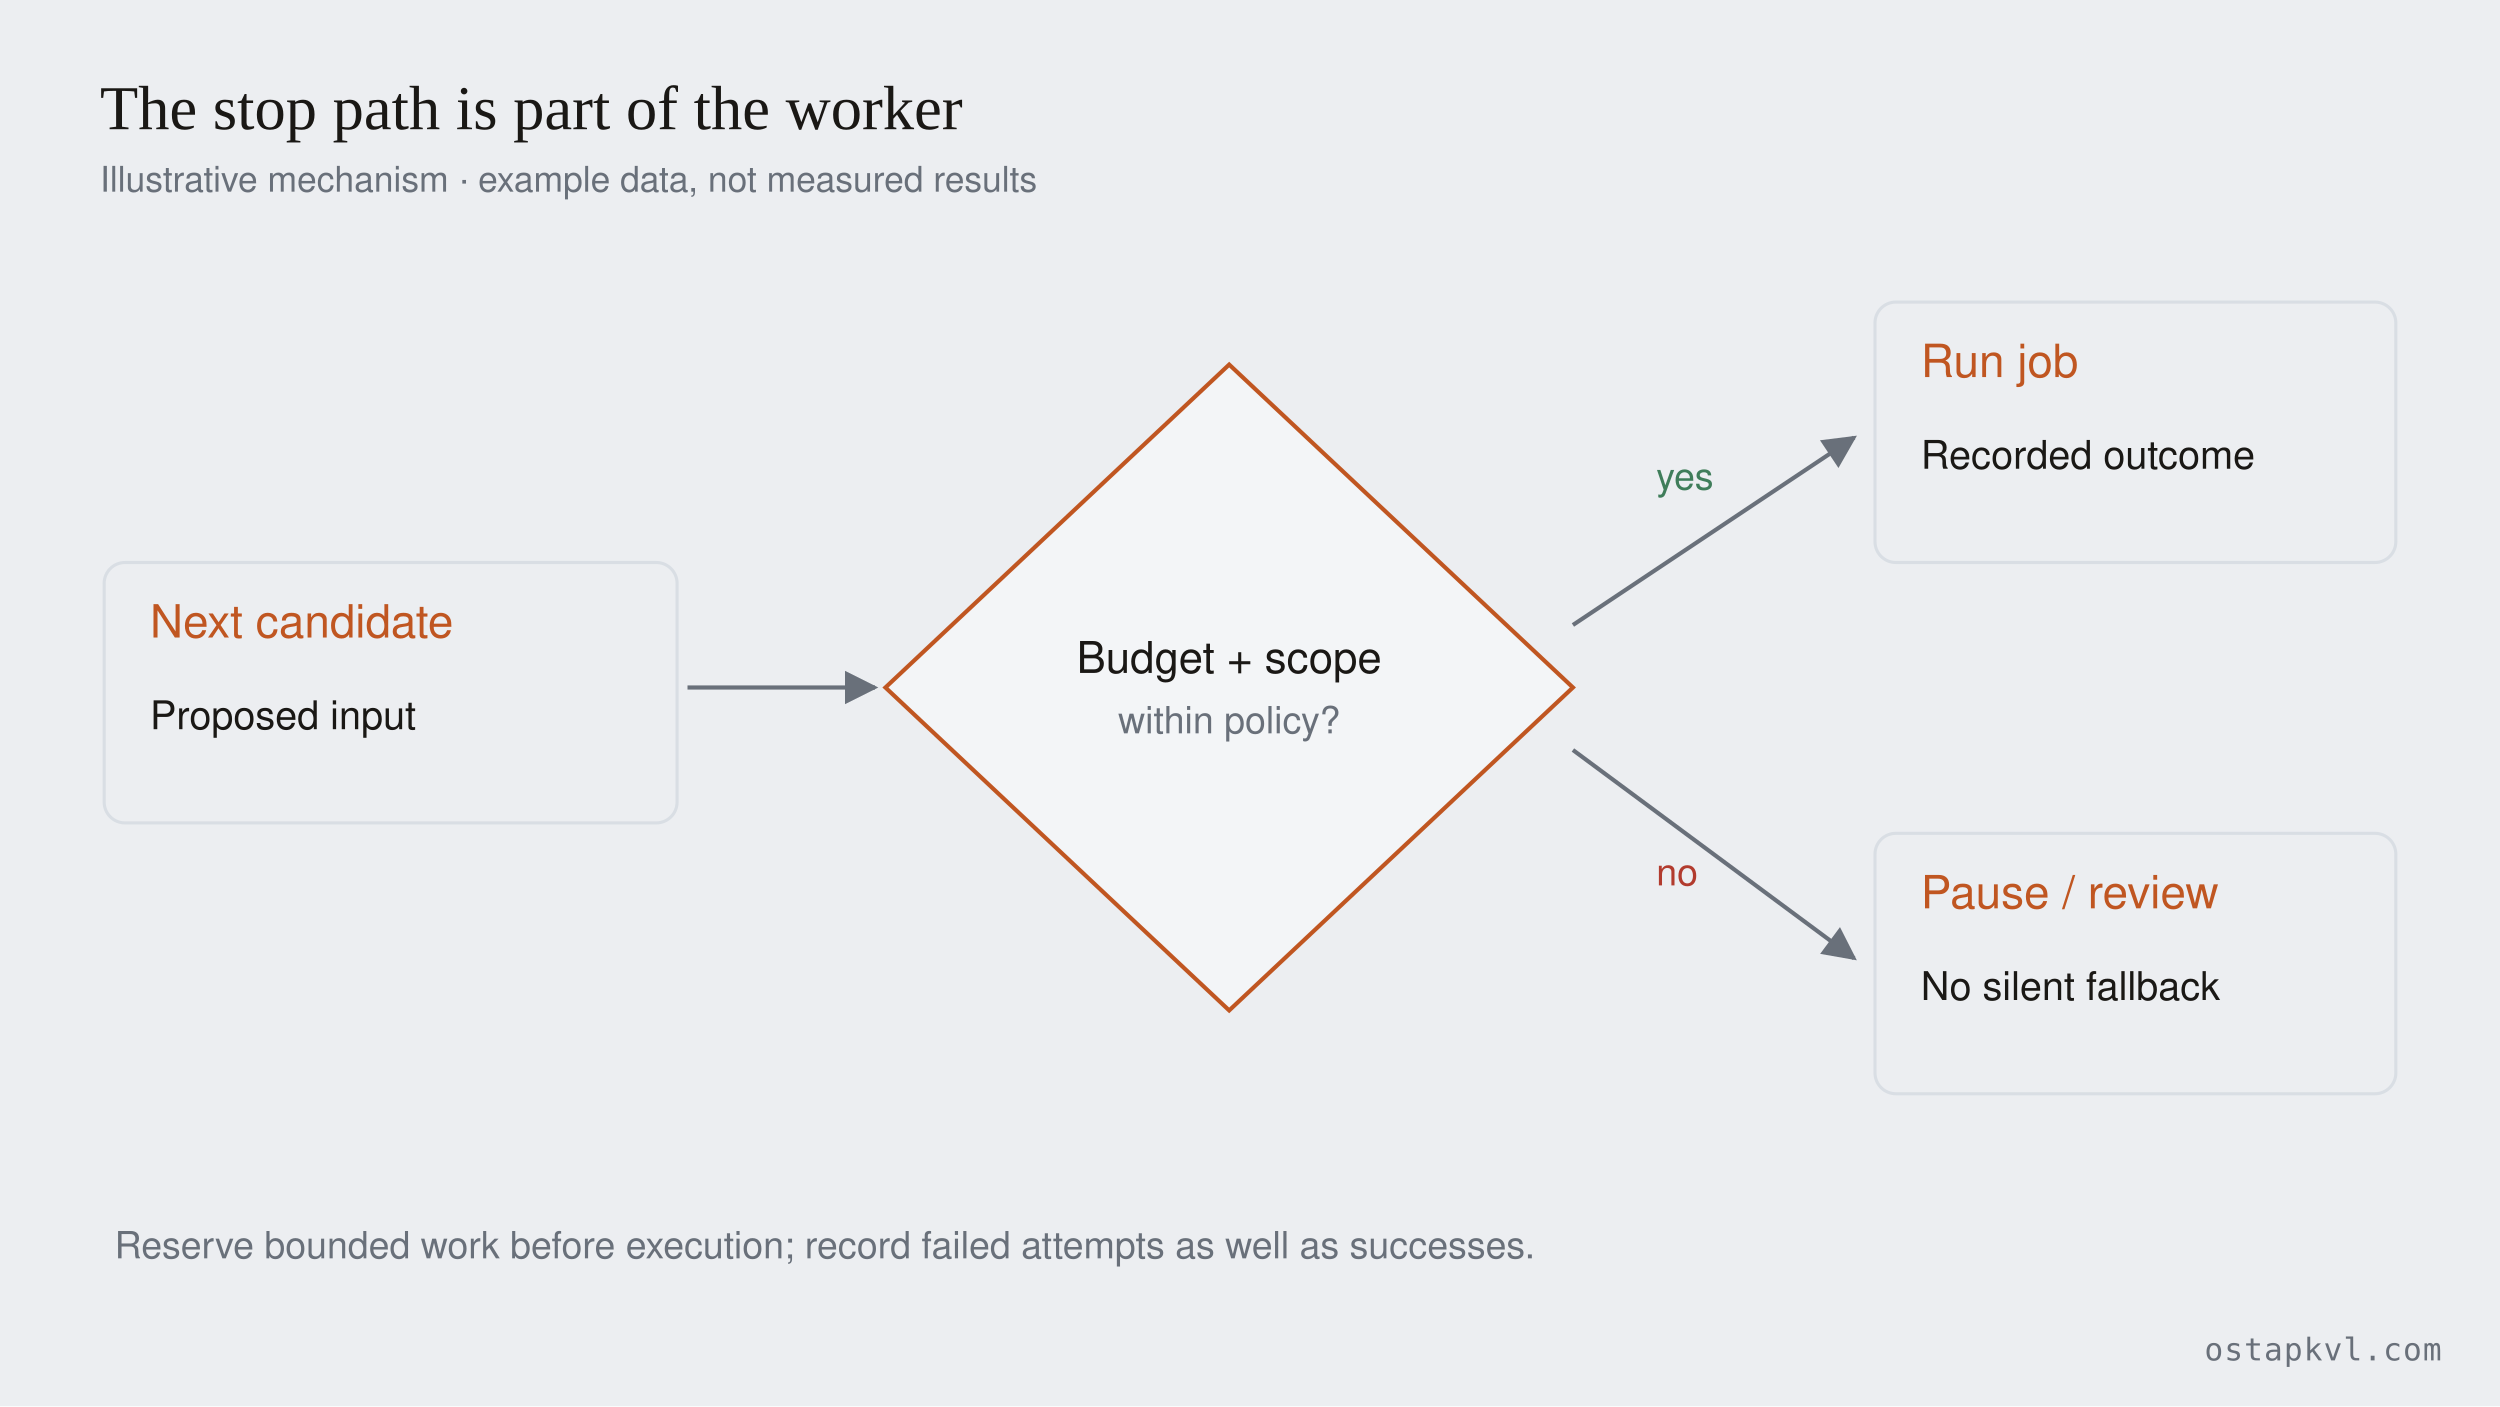
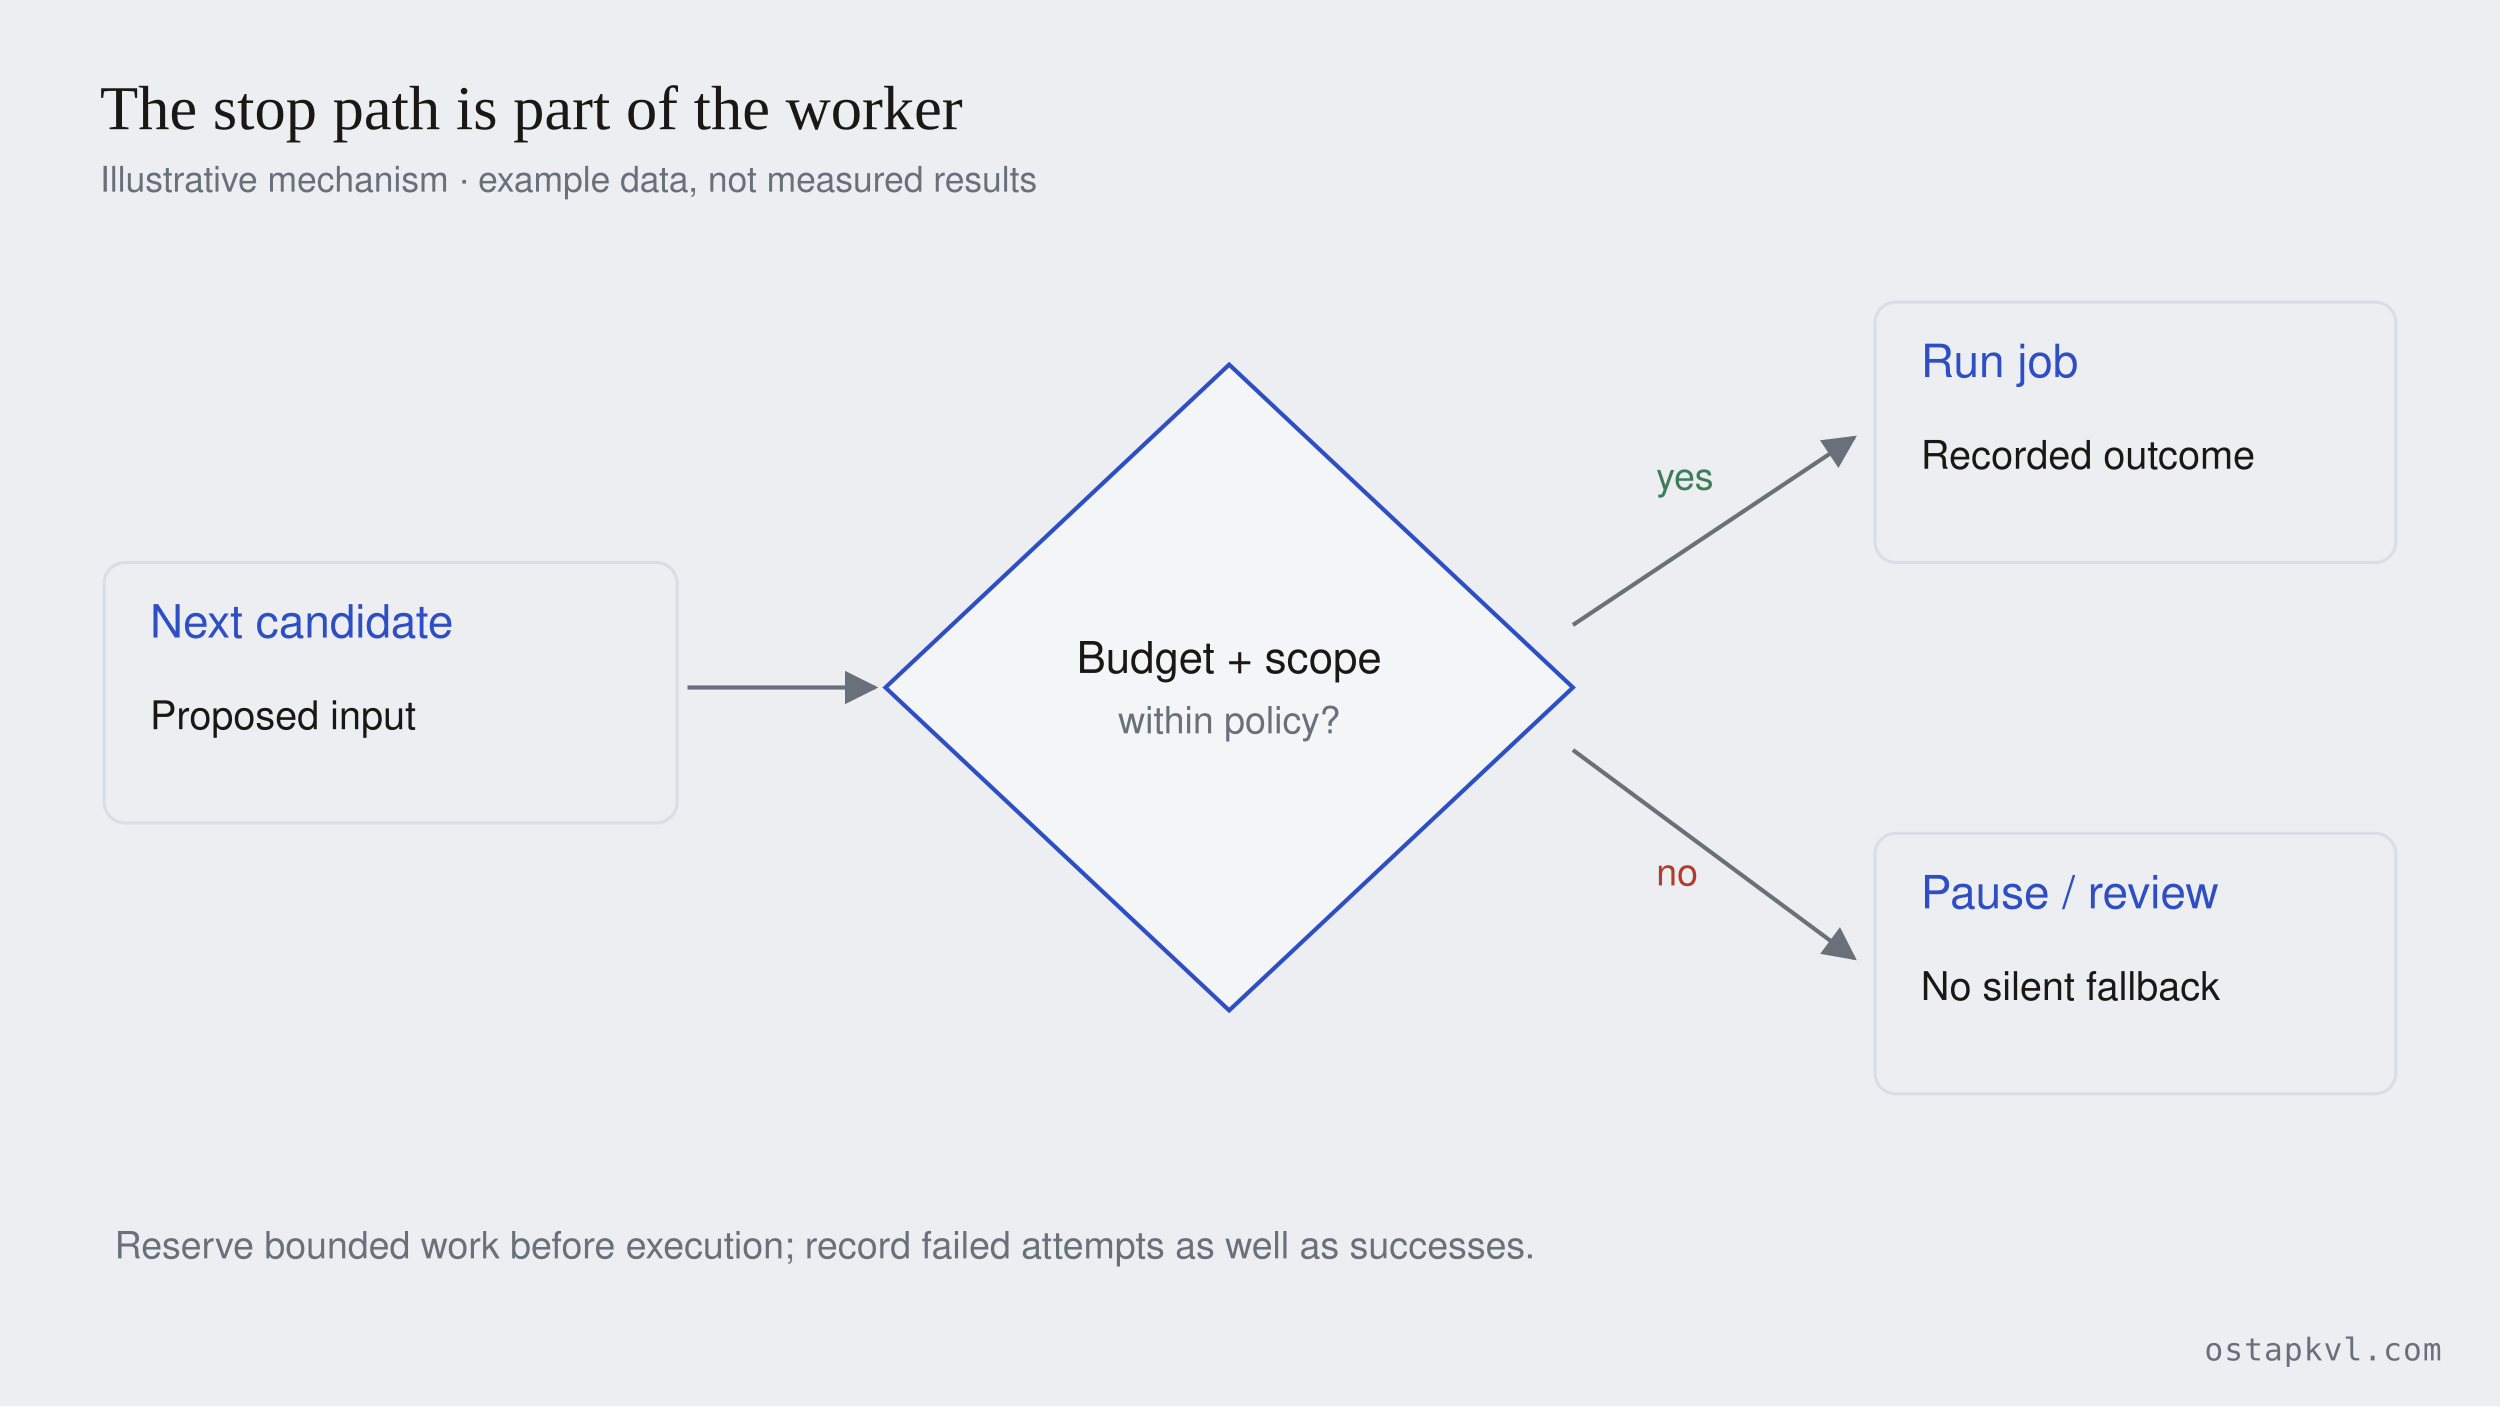
<svg xmlns="http://www.w3.org/2000/svg" width="1200" height="675" viewBox="0 0 1200 675" role="img" aria-label="The stop path is part of the worker">
  <defs>
    <marker id="arr" viewBox="0 0 10 10" refX="9" refY="5" markerWidth="8" markerHeight="8" orient="auto-start-reverse">
      <path d="M0,0 L10,5 L0,10 z" fill="#69707A" />
    </marker>
    <marker id="arrA" viewBox="0 0 10 10" refX="9" refY="5" markerWidth="8" markerHeight="8" orient="auto-start-reverse">
-       <path d="M0,0 L10,5 L0,10 z" fill="#C05621" />
+       <path d="M0,0 L10,5 L0,10 z" fill="#2E4EC4" />
    </marker>
  </defs>
  <rect width="100%" height="100%" fill="#ECEEF1" />
  <text x="48" y="62" font-family="Georgia, 'Times New Roman', serif" font-size="30" fill="#1A1815">The stop path is part of the worker</text>
  <text x="48" y="92" font-family="'Helvetica Neue', Helvetica, Arial, sans-serif" font-size="17" fill="#69707A">Illustrative mechanism · example data, not measured results</text>
  <rect x="50" y="270" width="275" height="125" rx="10" fill="#ECEEF1" stroke="#D9DEE4" stroke-width="1.5" />
-   <text x="72" y="306" font-family="'Helvetica Neue', Helvetica, Arial, sans-serif" font-size="22" fill="#C05621">Next candidate</text>
+   <text x="72" y="306" font-family="'Helvetica Neue', Helvetica, Arial, sans-serif" font-size="22" fill="#2E4EC4">Next candidate</text>
  <text x="72" y="350" font-family="'Helvetica Neue', Helvetica, Arial, sans-serif" font-size="19" fill="#1A1815">Proposed input</text>
  <line x1="330" y1="330" x2="420" y2="330" stroke="#69707A" stroke-width="2" marker-end="url(#arr)" />
-   <path d="M590 175L755 330L590 485L425 330Z" fill="#F3F5F7" stroke="#C05621" stroke-width="2" />
+   <path d="M590 175L755 330L590 485L425 330Z" fill="#F3F5F7" stroke="#2E4EC4" stroke-width="2" />
  <text text-anchor="middle" x="590" y="323" font-family="'Helvetica Neue', Helvetica, Arial, sans-serif" font-size="21" fill="#1A1815">Budget + scope</text>
  <text text-anchor="middle" x="590" y="352" font-family="'Helvetica Neue', Helvetica, Arial, sans-serif" font-size="18" fill="#69707A">within policy?</text>
  <line x1="755" y1="300" x2="890" y2="210" stroke="#69707A" stroke-width="2" marker-end="url(#arr)" />
  <line x1="755" y1="360" x2="890" y2="460" stroke="#69707A" stroke-width="2" marker-end="url(#arr)" />
  <text x="795" y="235" font-family="'Helvetica Neue', Helvetica, Arial, sans-serif" font-size="18" fill="#3F7D5A">yes</text>
  <text x="795" y="425" font-family="'Helvetica Neue', Helvetica, Arial, sans-serif" font-size="18" fill="#B23B2E">no</text>
  <rect x="900" y="145" width="250" height="125" rx="10" fill="#ECEEF1" stroke="#D9DEE4" stroke-width="1.5" />
-   <text x="922" y="181" font-family="'Helvetica Neue', Helvetica, Arial, sans-serif" font-size="22" fill="#C05621">Run job</text>
+   <text x="922" y="181" font-family="'Helvetica Neue', Helvetica, Arial, sans-serif" font-size="22" fill="#2E4EC4">Run job</text>
  <text x="922" y="225" font-family="'Helvetica Neue', Helvetica, Arial, sans-serif" font-size="19" fill="#1A1815">Recorded outcome</text>
  <rect x="900" y="400" width="250" height="125" rx="10" fill="#ECEEF1" stroke="#D9DEE4" stroke-width="1.5" />
-   <text x="922" y="436" font-family="'Helvetica Neue', Helvetica, Arial, sans-serif" font-size="22" fill="#C05621">Pause / review</text>
+   <text x="922" y="436" font-family="'Helvetica Neue', Helvetica, Arial, sans-serif" font-size="22" fill="#2E4EC4">Pause / review</text>
  <text x="922" y="480" font-family="'Helvetica Neue', Helvetica, Arial, sans-serif" font-size="19" fill="#1A1815">No silent fallback</text>
  <text x="55" y="604" font-family="'Helvetica Neue', Helvetica, Arial, sans-serif" font-size="18" fill="#69707A">Reserve bounded work before execution; record failed attempts as well as successes.</text>
  <text x="1172" y="653" font-family="Menlo, Consolas, monospace" font-size="15" fill="#69707A" text-anchor="end" letter-spacing="0.5">ostapkvl.com</text>
</svg>
